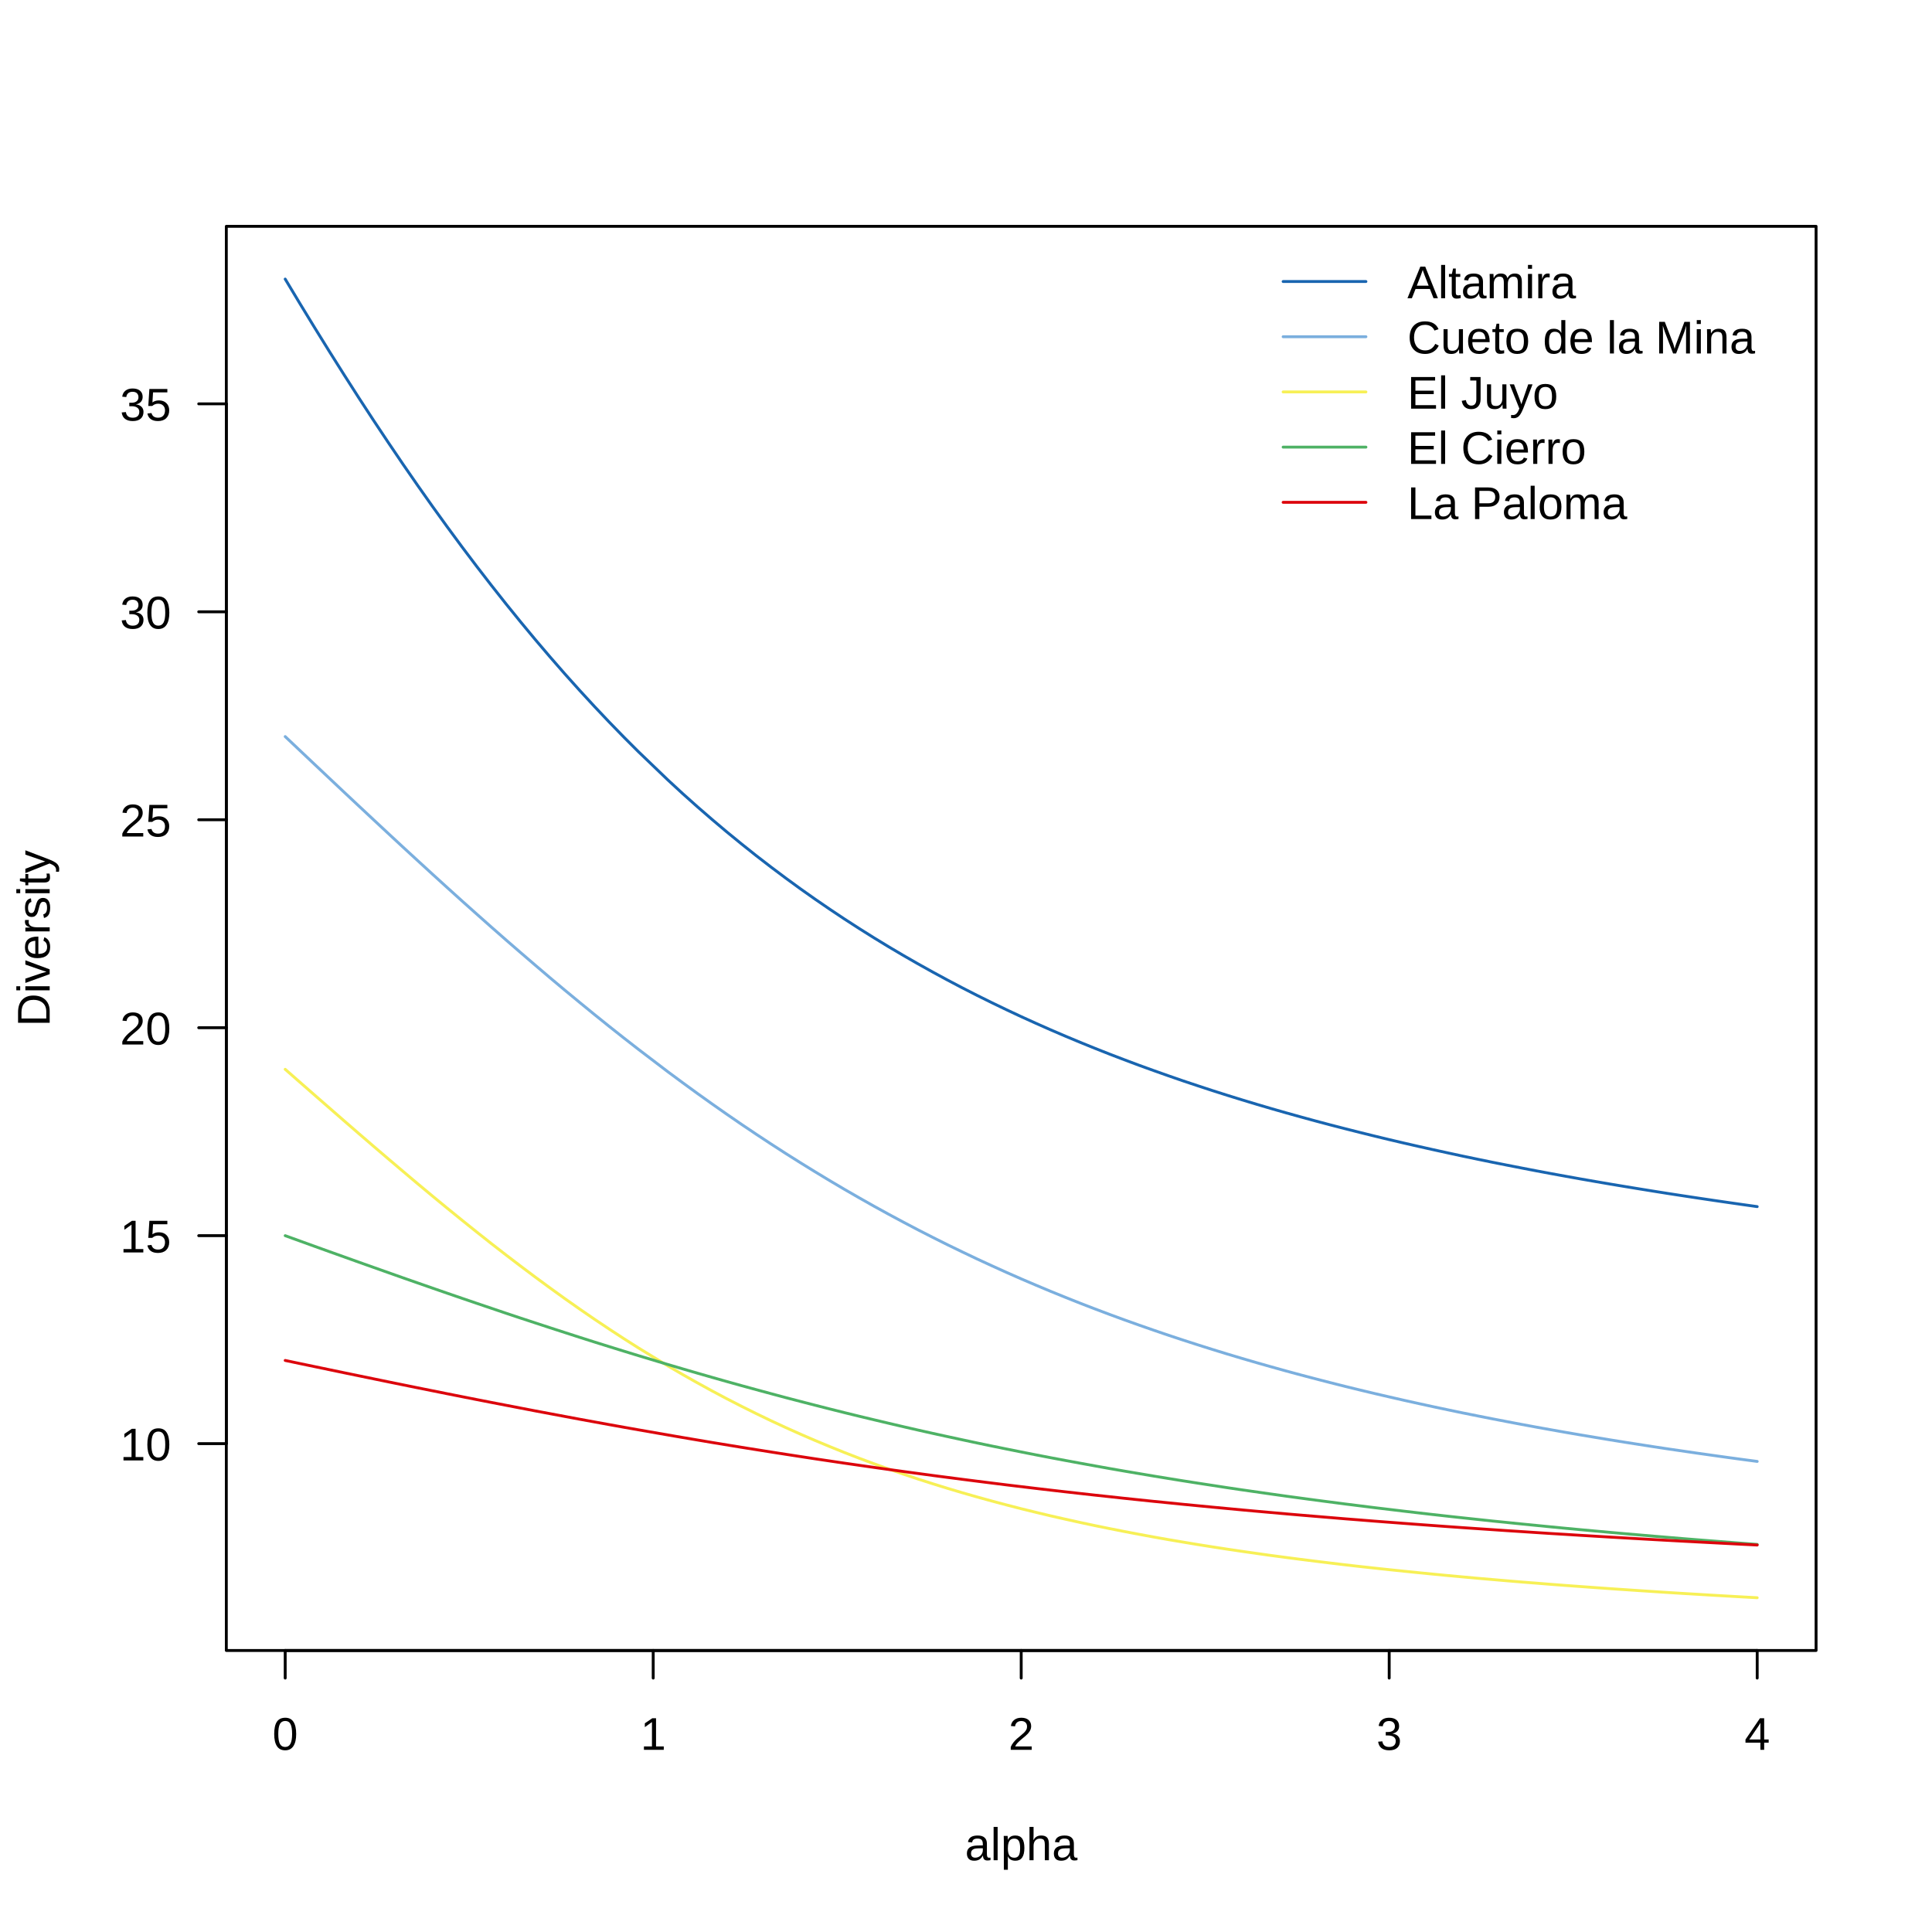
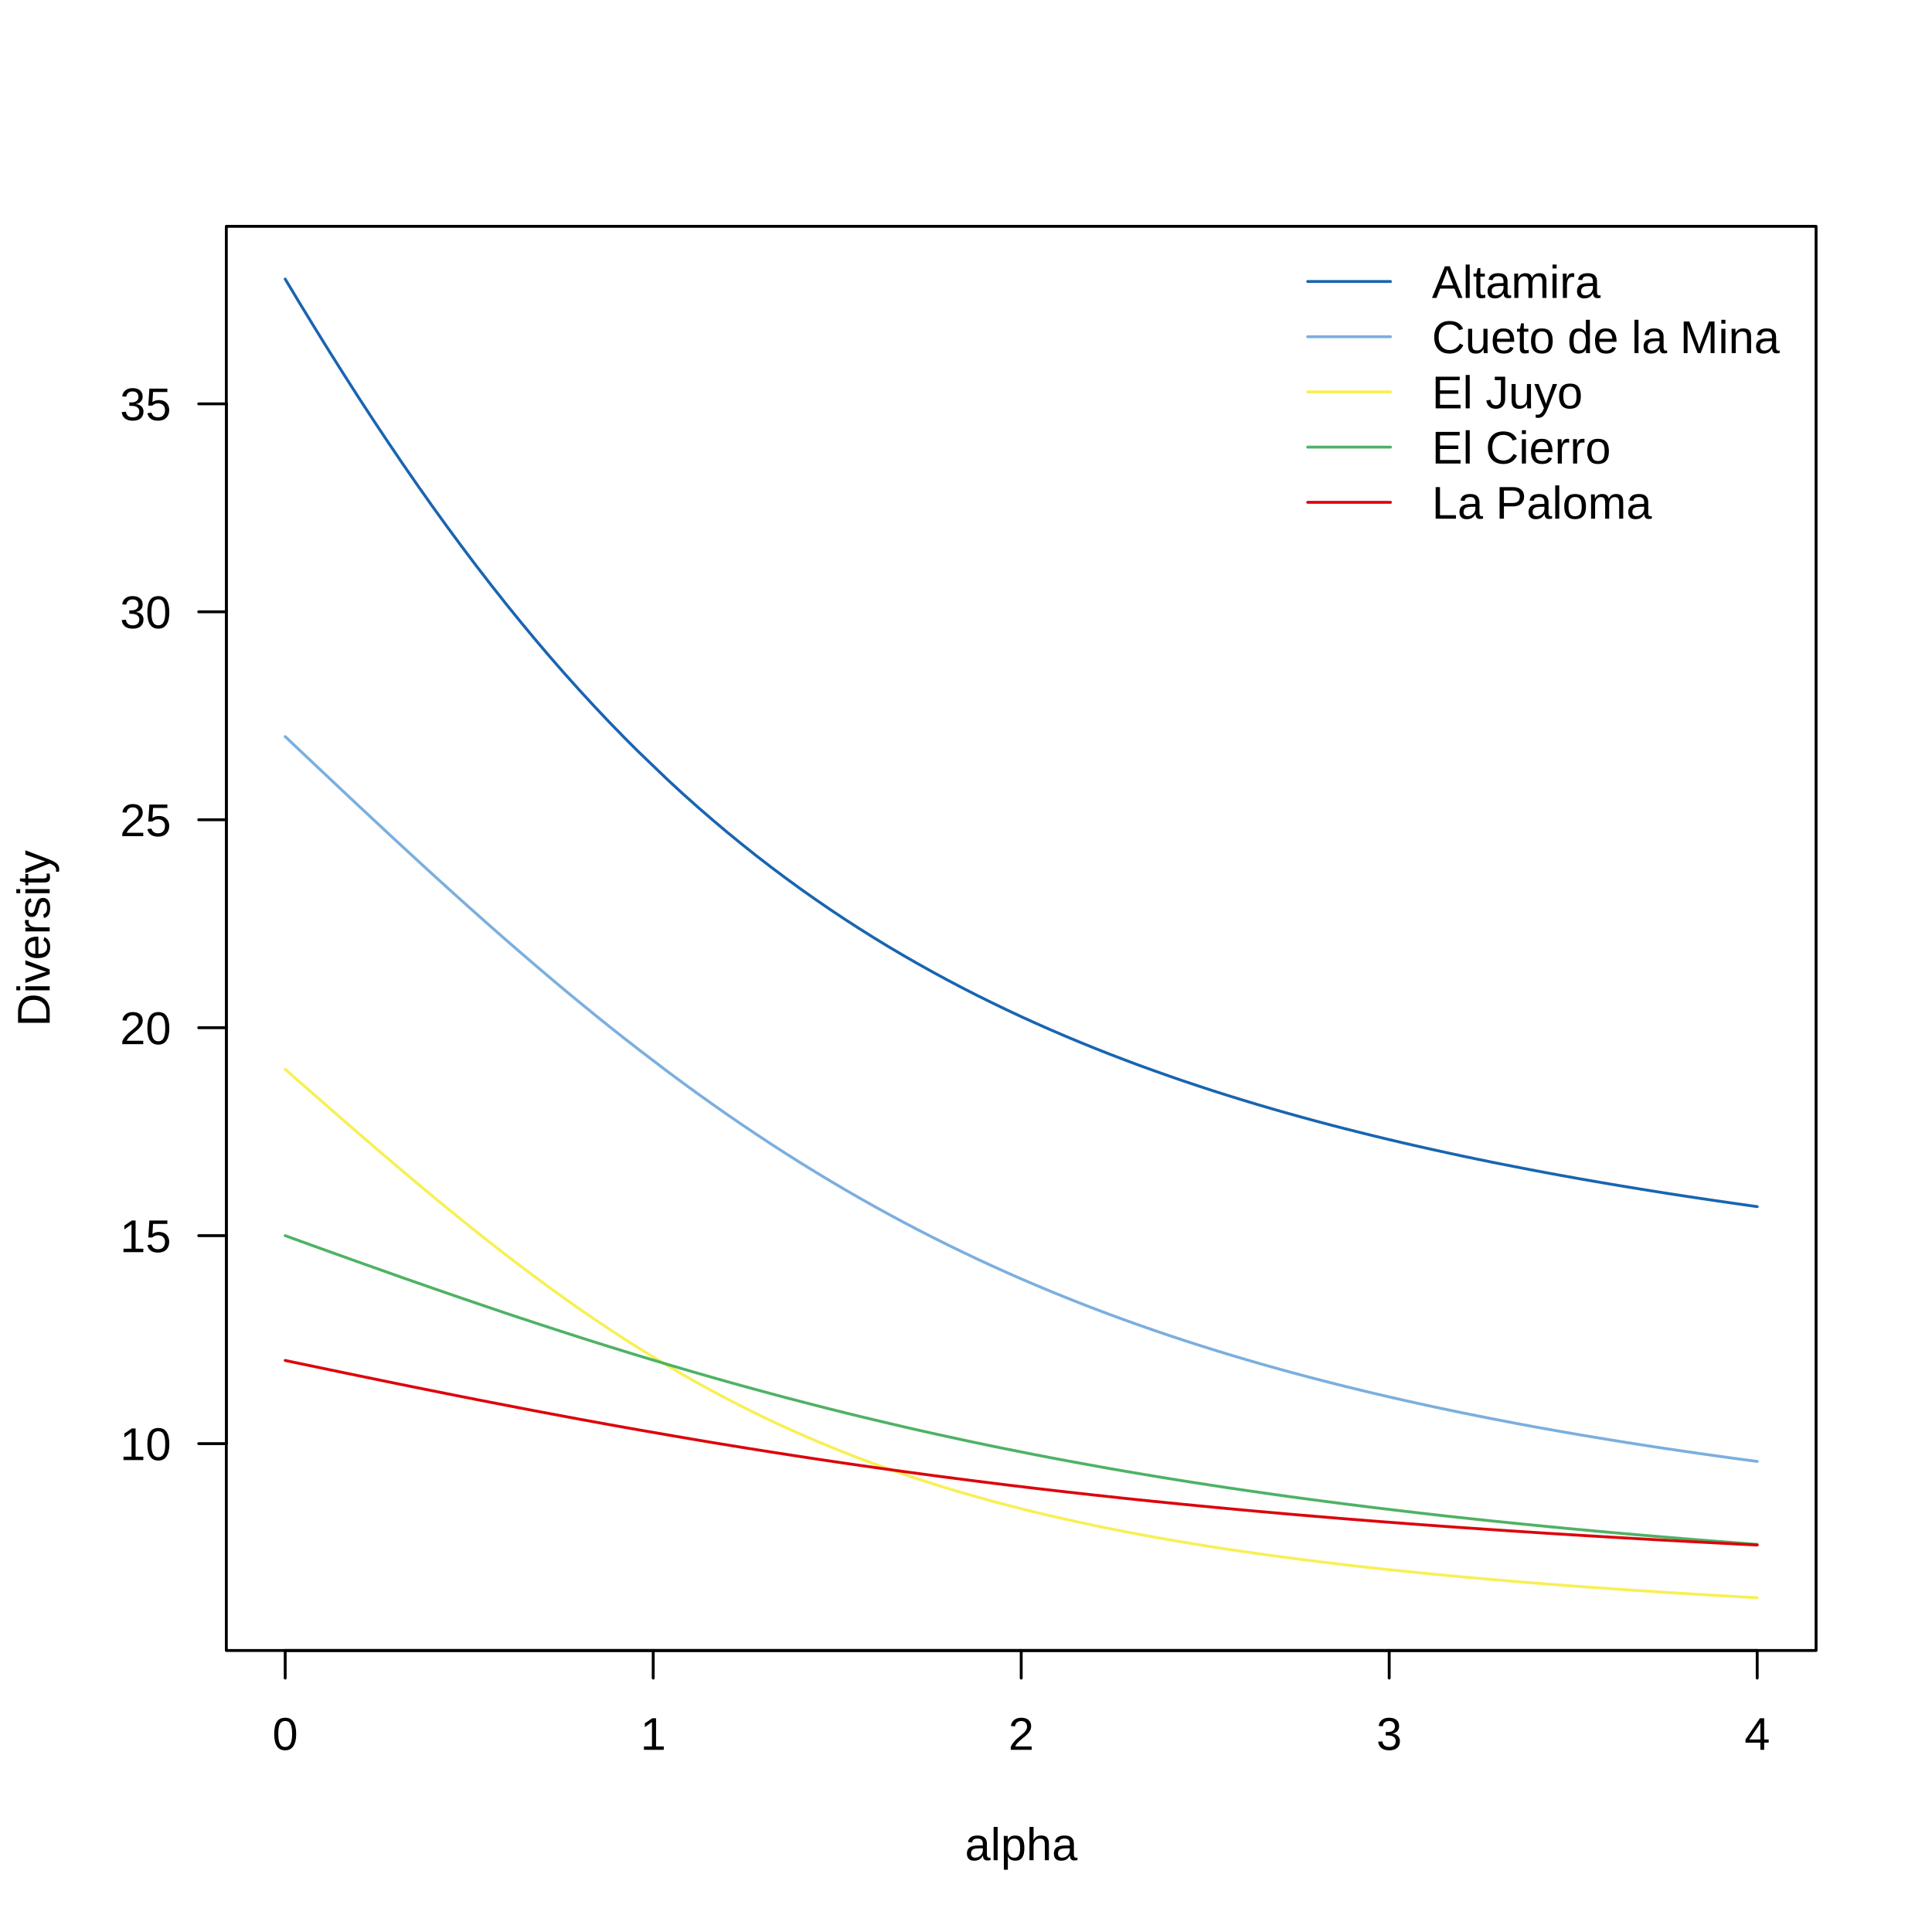
<svg xmlns="http://www.w3.org/2000/svg" class="svglite" width="504.00pt" height="504.00pt" viewBox="0 0 504.00 504.00">
  <defs>
    <style type="text/css">
    .svglite line, .svglite polyline, .svglite polygon, .svglite path, .svglite rect, .svglite circle {
      fill: none;
      stroke: #000000;
      stroke-linecap: round;
      stroke-linejoin: round;
      stroke-miterlimit: 10.00;
    }
    .svglite text {
      white-space: pre;
    }
  </style>
  </defs>
  <rect width="100%" height="100%" style="stroke: none; fill: #FFFFFF;" />
  <defs>
    <clipPath id="cpMC4wMHw1MDQuMDB8MC4wMHw1MDQuMDA=">
      <rect x="0.00" y="0.00" width="504.00" height="504.00" />
    </clipPath>
  </defs>
  <g clip-path="url(#cpMC4wMHw1MDQuMDB8MC4wMHw1MDQuMDA=)">
</g>
  <defs>
    <clipPath id="cpNTkuMDR8NDczLjc2fDU5LjA0fDQzMC41Ng==">
      <rect x="59.04" y="59.04" width="414.72" height="371.52" />
    </clipPath>
  </defs>
  <g clip-path="url(#cpNTkuMDR8NDczLjc2fDU5LjA0fDQzMC41Ng==)">
    <polyline points="74.40,72.80 78.24,79.19 82.08,85.48 85.92,91.68 89.76,97.77 93.60,103.77 97.44,109.65 101.28,115.42 105.12,121.09 108.96,126.64 112.80,132.08 116.64,137.40 120.48,142.61 124.32,147.70 128.16,152.67 132.00,157.53 135.84,162.27 139.68,166.90 143.52,171.41 147.36,175.81 151.20,180.09 155.04,184.26 158.88,188.32 162.72,192.27 166.56,196.11 174.24,203.48 178.08,207.02 181.92,210.45 185.76,213.78 189.60,217.02 193.44,220.16 197.28,223.22 201.12,226.18 204.96,229.06 208.80,231.86 212.64,234.57 216.48,237.20 220.32,239.76 224.16,242.24 228.00,244.65 231.84,246.99 235.68,249.26 239.52,251.46 243.36,253.60 247.20,255.68 251.04,257.70 254.88,259.66 258.72,261.56 262.56,263.41 266.40,265.21 270.24,266.95 274.08,268.65 277.92,270.30 281.76,271.90 285.60,273.46 289.44,274.98 293.28,276.45 297.12,277.89 300.96,279.28 304.80,280.64 308.64,281.97 312.48,283.25 316.32,284.51 320.16,285.73 324.00,286.92 327.84,288.08 331.68,289.21 335.52,290.31 339.36,291.38 343.20,292.43 347.04,293.45 350.88,294.44 354.72,295.41 358.56,296.36 362.40,297.29 366.24,298.19 370.08,299.07 373.92,299.93 377.76,300.77 381.60,301.60 385.44,302.40 389.28,303.19 393.12,303.95 396.96,304.70 400.80,305.44 404.64,306.16 408.48,306.86 412.32,307.55 416.16,308.22 420.00,308.88 423.84,309.52 427.68,310.15 431.52,310.77 435.36,311.38 439.20,311.97 443.04,312.55 446.88,313.12 450.72,313.68 454.56,314.23 458.40,314.77 " style="stroke-width: 0.75; stroke: #1965B0;" />
    <polyline points="74.40,192.15 78.24,195.78 82.08,199.41 85.92,203.03 89.76,206.65 93.60,210.25 97.44,213.84 101.28,217.42 105.12,220.98 108.96,224.51 112.80,228.03 116.64,231.52 120.48,234.99 124.32,238.42 128.16,241.83 132.00,245.20 135.84,248.53 139.68,251.83 143.52,255.10 147.36,258.32 151.20,261.49 155.04,264.63 158.88,267.72 162.72,270.76 166.56,273.75 174.24,279.60 178.08,282.44 181.92,285.24 185.76,287.98 189.60,290.67 193.44,293.31 197.28,295.89 201.12,298.42 204.96,300.90 208.80,303.32 212.64,305.69 216.48,308.01 220.32,310.28 224.16,312.49 228.00,314.66 231.84,316.77 235.68,318.83 239.52,320.85 243.36,322.81 247.20,324.73 251.04,326.59 254.88,328.42 258.72,330.19 262.56,331.93 266.40,333.62 270.24,335.26 274.08,336.87 277.92,338.43 281.76,339.96 285.60,341.44 289.44,342.89 293.28,344.30 297.12,345.67 300.96,347.01 304.80,348.32 308.64,349.59 312.48,350.83 316.32,352.04 320.16,353.22 324.00,354.37 327.84,355.49 331.68,356.58 335.52,357.65 339.36,358.69 343.20,359.70 347.04,360.69 350.88,361.66 354.72,362.60 358.56,363.52 362.40,364.41 366.24,365.29 370.08,366.14 373.92,366.98 377.76,367.79 381.60,368.59 385.44,369.36 389.28,370.12 393.12,370.86 396.96,371.59 400.80,372.30 404.64,372.99 408.48,373.67 412.32,374.33 416.16,374.97 420.00,375.61 423.84,376.23 427.68,376.83 431.52,377.43 435.36,378.01 439.20,378.57 443.04,379.13 446.88,379.67 450.72,380.21 454.56,380.73 458.40,381.24 " style="stroke-width: 0.75; stroke: #7BAFDE;" />
    <polyline points="74.40,278.95 78.24,282.32 82.08,285.68 85.92,289.03 89.76,292.38 93.60,295.71 97.44,299.02 101.28,302.30 105.12,305.56 108.96,308.80 112.80,312.00 116.64,315.16 120.48,318.28 124.32,321.36 128.16,324.40 132.00,327.38 135.84,330.31 139.68,333.19 143.52,336.01 147.36,338.78 151.20,341.48 155.04,344.12 158.88,346.69 162.72,349.20 166.56,351.64 174.24,356.33 178.08,358.57 181.92,360.74 185.76,362.85 189.60,364.89 193.44,366.86 197.28,368.77 201.12,370.62 204.96,372.40 208.80,374.12 212.64,375.78 216.48,377.38 220.32,378.93 224.16,380.42 228.00,381.85 231.84,383.23 235.68,384.56 239.52,385.85 243.36,387.08 247.20,388.27 251.04,389.41 254.88,390.51 258.72,391.57 262.56,392.59 266.40,393.58 270.24,394.52 274.08,395.44 277.92,396.31 281.76,397.16 285.60,397.98 289.44,398.76 293.28,399.52 297.12,400.25 300.96,400.96 304.80,401.64 308.64,402.29 312.48,402.93 316.32,403.54 320.16,404.13 324.00,404.70 327.84,405.25 331.68,405.79 335.52,406.30 339.36,406.80 343.20,407.28 347.04,407.75 350.88,408.21 354.72,408.65 358.56,409.07 362.40,409.48 366.24,409.88 370.08,410.27 373.92,410.65 377.76,411.02 381.60,411.37 385.44,411.72 389.28,412.05 393.12,412.38 396.96,412.70 400.80,413.00 404.64,413.31 408.48,413.60 412.32,413.88 416.16,414.16 420.00,414.43 423.84,414.69 427.68,414.95 431.52,415.20 435.36,415.45 439.20,415.69 443.04,415.92 446.88,416.15 450.72,416.37 454.56,416.59 458.40,416.80 " style="stroke-width: 0.75; stroke: #F7F056;" />
    <polyline points="74.40,322.35 78.24,323.74 82.08,325.13 85.92,326.51 89.76,327.88 93.60,329.26 97.44,330.62 101.28,331.98 105.12,333.34 108.96,334.68 112.80,336.02 116.64,337.35 120.48,338.67 124.32,339.98 128.16,341.28 132.00,342.58 135.84,343.86 139.68,345.12 143.52,346.38 147.36,347.62 151.20,348.86 155.04,350.08 158.88,351.28 162.72,352.47 166.56,353.65 174.24,355.96 178.08,357.09 181.92,358.21 185.76,359.31 189.60,360.40 193.44,361.47 197.28,362.52 201.12,363.56 204.96,364.59 208.80,365.59 212.64,366.58 216.48,367.56 220.32,368.52 224.16,369.46 228.00,370.38 231.84,371.29 235.68,372.19 239.52,373.07 243.36,373.93 247.20,374.77 251.04,375.60 254.88,376.42 258.72,377.22 262.56,378.00 266.40,378.77 270.24,379.53 274.08,380.27 277.92,380.99 281.76,381.70 285.60,382.40 289.44,383.09 293.28,383.76 297.12,384.41 300.96,385.06 304.80,385.69 308.64,386.31 312.48,386.91 316.32,387.50 320.16,388.09 324.00,388.66 327.84,389.21 331.68,389.76 335.52,390.30 339.36,390.82 343.20,391.34 347.04,391.84 350.88,392.34 354.72,392.82 358.56,393.30 362.40,393.76 366.24,394.22 370.08,394.67 373.92,395.11 377.76,395.54 381.60,395.96 385.44,396.37 389.28,396.78 393.12,397.17 396.96,397.56 400.80,397.94 404.64,398.32 408.48,398.69 412.32,399.05 416.16,399.40 420.00,399.75 423.84,400.09 427.68,400.42 431.52,400.75 435.36,401.07 439.20,401.39 443.04,401.70 446.88,402.00 450.72,402.30 454.56,402.60 458.40,402.89 " style="stroke-width: 0.75; stroke: #4EB265;" />
    <polyline points="74.40,354.90 78.24,355.71 82.08,356.51 85.92,357.31 89.76,358.11 93.60,358.90 97.44,359.69 101.28,360.48 105.12,361.26 108.96,362.04 112.80,362.81 116.64,363.58 120.48,364.34 124.32,365.10 128.16,365.85 132.00,366.59 135.84,367.33 139.68,368.07 143.52,368.79 147.36,369.51 151.20,370.23 155.04,370.93 158.88,371.63 162.72,372.32 166.56,373.00 174.24,374.34 178.08,375.00 181.92,375.65 185.76,376.30 189.60,376.93 193.44,377.56 197.28,378.17 201.12,378.78 204.96,379.38 208.80,379.97 212.64,380.56 216.48,381.13 220.32,381.70 224.16,382.25 228.00,382.80 231.84,383.34 235.68,383.87 239.52,384.39 243.36,384.91 247.20,385.41 251.04,385.91 254.88,386.40 258.72,386.88 262.56,387.36 266.40,387.82 270.24,388.28 274.08,388.73 277.92,389.17 281.76,389.60 285.60,390.03 289.44,390.44 293.28,390.86 297.12,391.26 300.96,391.66 304.80,392.04 308.64,392.43 312.48,392.80 316.32,393.17 320.16,393.53 324.00,393.89 327.84,394.24 331.68,394.58 335.52,394.92 339.36,395.25 343.20,395.57 347.04,395.89 350.88,396.21 354.72,396.51 358.56,396.82 362.40,397.11 366.24,397.40 370.08,397.69 373.92,397.97 377.76,398.25 381.60,398.52 385.44,398.78 389.28,399.04 393.12,399.30 396.96,399.55 400.80,399.80 404.64,400.05 408.48,400.28 412.32,400.52 416.16,400.75 420.00,400.98 423.84,401.20 427.68,401.42 431.52,401.64 435.36,401.85 439.20,402.06 443.04,402.26 446.88,402.46 450.72,402.66 454.56,402.86 458.40,403.05 " style="stroke-width: 0.75; stroke: #DC050C;" />
  </g>
  <g clip-path="url(#cpMC4wMHw1MDQuMDB8MC4wMHw1MDQuMDA=)">
    <line x1="74.40" y1="430.56" x2="458.40" y2="430.56" style="stroke-width: 0.75;" />
    <line x1="74.40" y1="430.56" x2="74.40" y2="437.76" style="stroke-width: 0.75;" />
    <line x1="170.40" y1="430.56" x2="170.40" y2="437.76" style="stroke-width: 0.75;" />
    <line x1="266.40" y1="430.56" x2="266.40" y2="437.76" style="stroke-width: 0.75;" />
    <line x1="362.40" y1="430.56" x2="362.40" y2="437.76" style="stroke-width: 0.75;" />
    <line x1="458.40" y1="430.56" x2="458.40" y2="437.76" style="stroke-width: 0.75;" />
-     <text x="74.40" y="456.48" text-anchor="middle" style="font-size: 12.00px; font-family: &quot;Arial&quot;;" textLength="7.64px" lengthAdjust="spacingAndGlyphs">0</text>
-     <text x="170.40" y="456.48" text-anchor="middle" style="font-size: 12.00px; font-family: &quot;Arial&quot;;" textLength="7.64px" lengthAdjust="spacingAndGlyphs">1</text>
-     <text x="266.40" y="456.48" text-anchor="middle" style="font-size: 12.00px; font-family: &quot;Arial&quot;;" textLength="7.64px" lengthAdjust="spacingAndGlyphs">2</text>
-     <text x="362.40" y="456.48" text-anchor="middle" style="font-size: 12.00px; font-family: &quot;Arial&quot;;" textLength="7.64px" lengthAdjust="spacingAndGlyphs">3</text>
-     <text x="458.40" y="456.48" text-anchor="middle" style="font-size: 12.00px; font-family: &quot;Arial&quot;;" textLength="7.64px" lengthAdjust="spacingAndGlyphs">4</text>
+     <text x="74.40" y="456.48" text-anchor="middle" style="font-size: 12.00px; font-family: &quot;Arial&quot;;" textLength="6.86px" lengthAdjust="spacingAndGlyphs">0</text>
+     <text x="170.40" y="456.48" text-anchor="middle" style="font-size: 12.00px; font-family: &quot;Arial&quot;;" textLength="6.86px" lengthAdjust="spacingAndGlyphs">1</text>
+     <text x="266.40" y="456.48" text-anchor="middle" style="font-size: 12.00px; font-family: &quot;Arial&quot;;" textLength="6.86px" lengthAdjust="spacingAndGlyphs">2</text>
+     <text x="362.40" y="456.48" text-anchor="middle" style="font-size: 12.00px; font-family: &quot;Arial&quot;;" textLength="6.86px" lengthAdjust="spacingAndGlyphs">3</text>
+     <text x="458.40" y="456.48" text-anchor="middle" style="font-size: 12.00px; font-family: &quot;Arial&quot;;" textLength="6.86px" lengthAdjust="spacingAndGlyphs">4</text>
    <line x1="59.04" y1="376.60" x2="59.04" y2="105.35" style="stroke-width: 0.75;" />
    <line x1="59.04" y1="376.60" x2="51.84" y2="376.60" style="stroke-width: 0.75;" />
    <line x1="59.04" y1="322.35" x2="51.84" y2="322.35" style="stroke-width: 0.75;" />
    <line x1="59.04" y1="268.10" x2="51.84" y2="268.10" style="stroke-width: 0.75;" />
    <line x1="59.04" y1="213.85" x2="51.84" y2="213.85" style="stroke-width: 0.75;" />
    <line x1="59.04" y1="159.60" x2="51.84" y2="159.60" style="stroke-width: 0.75;" />
    <line x1="59.04" y1="105.35" x2="51.84" y2="105.35" style="stroke-width: 0.75;" />
-     <text x="44.64" y="380.98" text-anchor="end" style="font-size: 12.00px; font-family: &quot;Arial&quot;;" textLength="15.28px" lengthAdjust="spacingAndGlyphs">10</text>
-     <text x="44.64" y="326.73" text-anchor="end" style="font-size: 12.00px; font-family: &quot;Arial&quot;;" textLength="15.28px" lengthAdjust="spacingAndGlyphs">15</text>
-     <text x="44.64" y="272.48" text-anchor="end" style="font-size: 12.00px; font-family: &quot;Arial&quot;;" textLength="15.28px" lengthAdjust="spacingAndGlyphs">20</text>
-     <text x="44.64" y="218.22" text-anchor="end" style="font-size: 12.00px; font-family: &quot;Arial&quot;;" textLength="15.28px" lengthAdjust="spacingAndGlyphs">25</text>
-     <text x="44.64" y="163.97" text-anchor="end" style="font-size: 12.00px; font-family: &quot;Arial&quot;;" textLength="15.28px" lengthAdjust="spacingAndGlyphs">30</text>
-     <text x="44.64" y="109.72" text-anchor="end" style="font-size: 12.00px; font-family: &quot;Arial&quot;;" textLength="15.28px" lengthAdjust="spacingAndGlyphs">35</text>
+     <text x="44.64" y="380.89" text-anchor="end" style="font-size: 12.00px; font-family: &quot;Arial&quot;;" textLength="13.72px" lengthAdjust="spacingAndGlyphs">10</text>
+     <text x="44.64" y="326.64" text-anchor="end" style="font-size: 12.00px; font-family: &quot;Arial&quot;;" textLength="13.72px" lengthAdjust="spacingAndGlyphs">15</text>
+     <text x="44.64" y="272.39" text-anchor="end" style="font-size: 12.00px; font-family: &quot;Arial&quot;;" textLength="13.72px" lengthAdjust="spacingAndGlyphs">20</text>
+     <text x="44.64" y="218.13" text-anchor="end" style="font-size: 12.00px; font-family: &quot;Arial&quot;;" textLength="13.72px" lengthAdjust="spacingAndGlyphs">25</text>
+     <text x="44.64" y="163.88" text-anchor="end" style="font-size: 12.00px; font-family: &quot;Arial&quot;;" textLength="13.72px" lengthAdjust="spacingAndGlyphs">30</text>
+     <text x="44.64" y="109.63" text-anchor="end" style="font-size: 12.00px; font-family: &quot;Arial&quot;;" textLength="13.72px" lengthAdjust="spacingAndGlyphs">35</text>
    <polygon points="59.04,430.56 473.76,430.56 473.76,59.04 59.04,59.04 " style="stroke-width: 0.75;" />
-     <text x="266.40" y="485.28" text-anchor="middle" style="font-size: 12.00px; font-family: &quot;Arial&quot;;" textLength="33.28px" lengthAdjust="spacingAndGlyphs">alpha</text>
-     <text transform="translate(12.96,244.80) rotate(-90)" text-anchor="middle" style="font-size: 12.00px; font-family: &quot;Arial&quot;;" textLength="53.41px" lengthAdjust="spacingAndGlyphs">Diversity</text>
+     <text x="266.40" y="485.28" text-anchor="middle" style="font-size: 12.00px; font-family: &quot;Arial&quot;;" textLength="31.36px" lengthAdjust="spacingAndGlyphs">alpha</text>
+     <text transform="translate(12.96,244.80) rotate(-90)" text-anchor="middle" style="font-size: 12.00px; font-family: &quot;Arial&quot;;" textLength="48.97px" lengthAdjust="spacingAndGlyphs">Diversity</text>
  </g>
  <g clip-path="url(#cpNTkuMDR8NDczLjc2fDU5LjA0fDQzMC41Ng==)">
-     <line x1="334.73" y1="73.44" x2="356.33" y2="73.44" style="stroke-width: 0.75; stroke: #1965B0;" />
-     <line x1="334.73" y1="87.84" x2="356.33" y2="87.84" style="stroke-width: 0.75; stroke: #7BAFDE;" />
-     <line x1="334.73" y1="102.24" x2="356.33" y2="102.24" style="stroke-width: 0.75; stroke: #F7F056;" />
-     <line x1="334.73" y1="116.64" x2="356.33" y2="116.64" style="stroke-width: 0.75; stroke: #4EB265;" />
-     <line x1="334.73" y1="131.04" x2="356.33" y2="131.04" style="stroke-width: 0.75; stroke: #DC050C;" />
-     <text x="367.13" y="77.81" style="font-size: 12.00px; font-family: &quot;Arial&quot;;" textLength="50.93px" lengthAdjust="spacingAndGlyphs">Altamira</text>
-     <text x="367.13" y="92.21" style="font-size: 12.00px; font-family: &quot;Arial&quot;;" textLength="101.23px" lengthAdjust="spacingAndGlyphs">Cueto de la Mina</text>
-     <text x="367.13" y="106.61" style="font-size: 12.00px; font-family: &quot;Arial&quot;;" textLength="40.33px" lengthAdjust="spacingAndGlyphs">El Juyo</text>
-     <text x="367.13" y="121.01" style="font-size: 12.00px; font-family: &quot;Arial&quot;;" textLength="50.57px" lengthAdjust="spacingAndGlyphs">El Cierro</text>
-     <text x="367.13" y="135.41" style="font-size: 12.00px; font-family: &quot;Arial&quot;;" textLength="61.65px" lengthAdjust="spacingAndGlyphs">La Paloma</text>
+     <line x1="341.14" y1="73.44" x2="362.74" y2="73.44" style="stroke-width: 0.75; stroke: #1965B0;" />
+     <line x1="341.14" y1="87.84" x2="362.74" y2="87.84" style="stroke-width: 0.75; stroke: #7BAFDE;" />
+     <line x1="341.14" y1="102.24" x2="362.74" y2="102.24" style="stroke-width: 0.75; stroke: #F7F056;" />
+     <line x1="341.14" y1="116.64" x2="362.74" y2="116.64" style="stroke-width: 0.75; stroke: #4EB265;" />
+     <line x1="341.14" y1="131.04" x2="362.74" y2="131.04" style="stroke-width: 0.75; stroke: #DC050C;" />
+     <text x="373.54" y="77.72" style="font-size: 12.00px; font-family: &quot;Arial&quot;;" textLength="47.83px" lengthAdjust="spacingAndGlyphs">Altamira</text>
+     <text x="373.54" y="92.12" style="font-size: 12.00px; font-family: &quot;Arial&quot;;" textLength="94.82px" lengthAdjust="spacingAndGlyphs">Cueto de la Mina</text>
+     <text x="373.54" y="106.52" style="font-size: 12.00px; font-family: &quot;Arial&quot;;" textLength="36.96px" lengthAdjust="spacingAndGlyphs">El Juyo</text>
+     <text x="373.54" y="120.92" style="font-size: 12.00px; font-family: &quot;Arial&quot;;" textLength="47.50px" lengthAdjust="spacingAndGlyphs">El Cierro</text>
+     <text x="373.54" y="135.32" style="font-size: 12.00px; font-family: &quot;Arial&quot;;" textLength="58.43px" lengthAdjust="spacingAndGlyphs">La Paloma</text>
  </g>
</svg>
